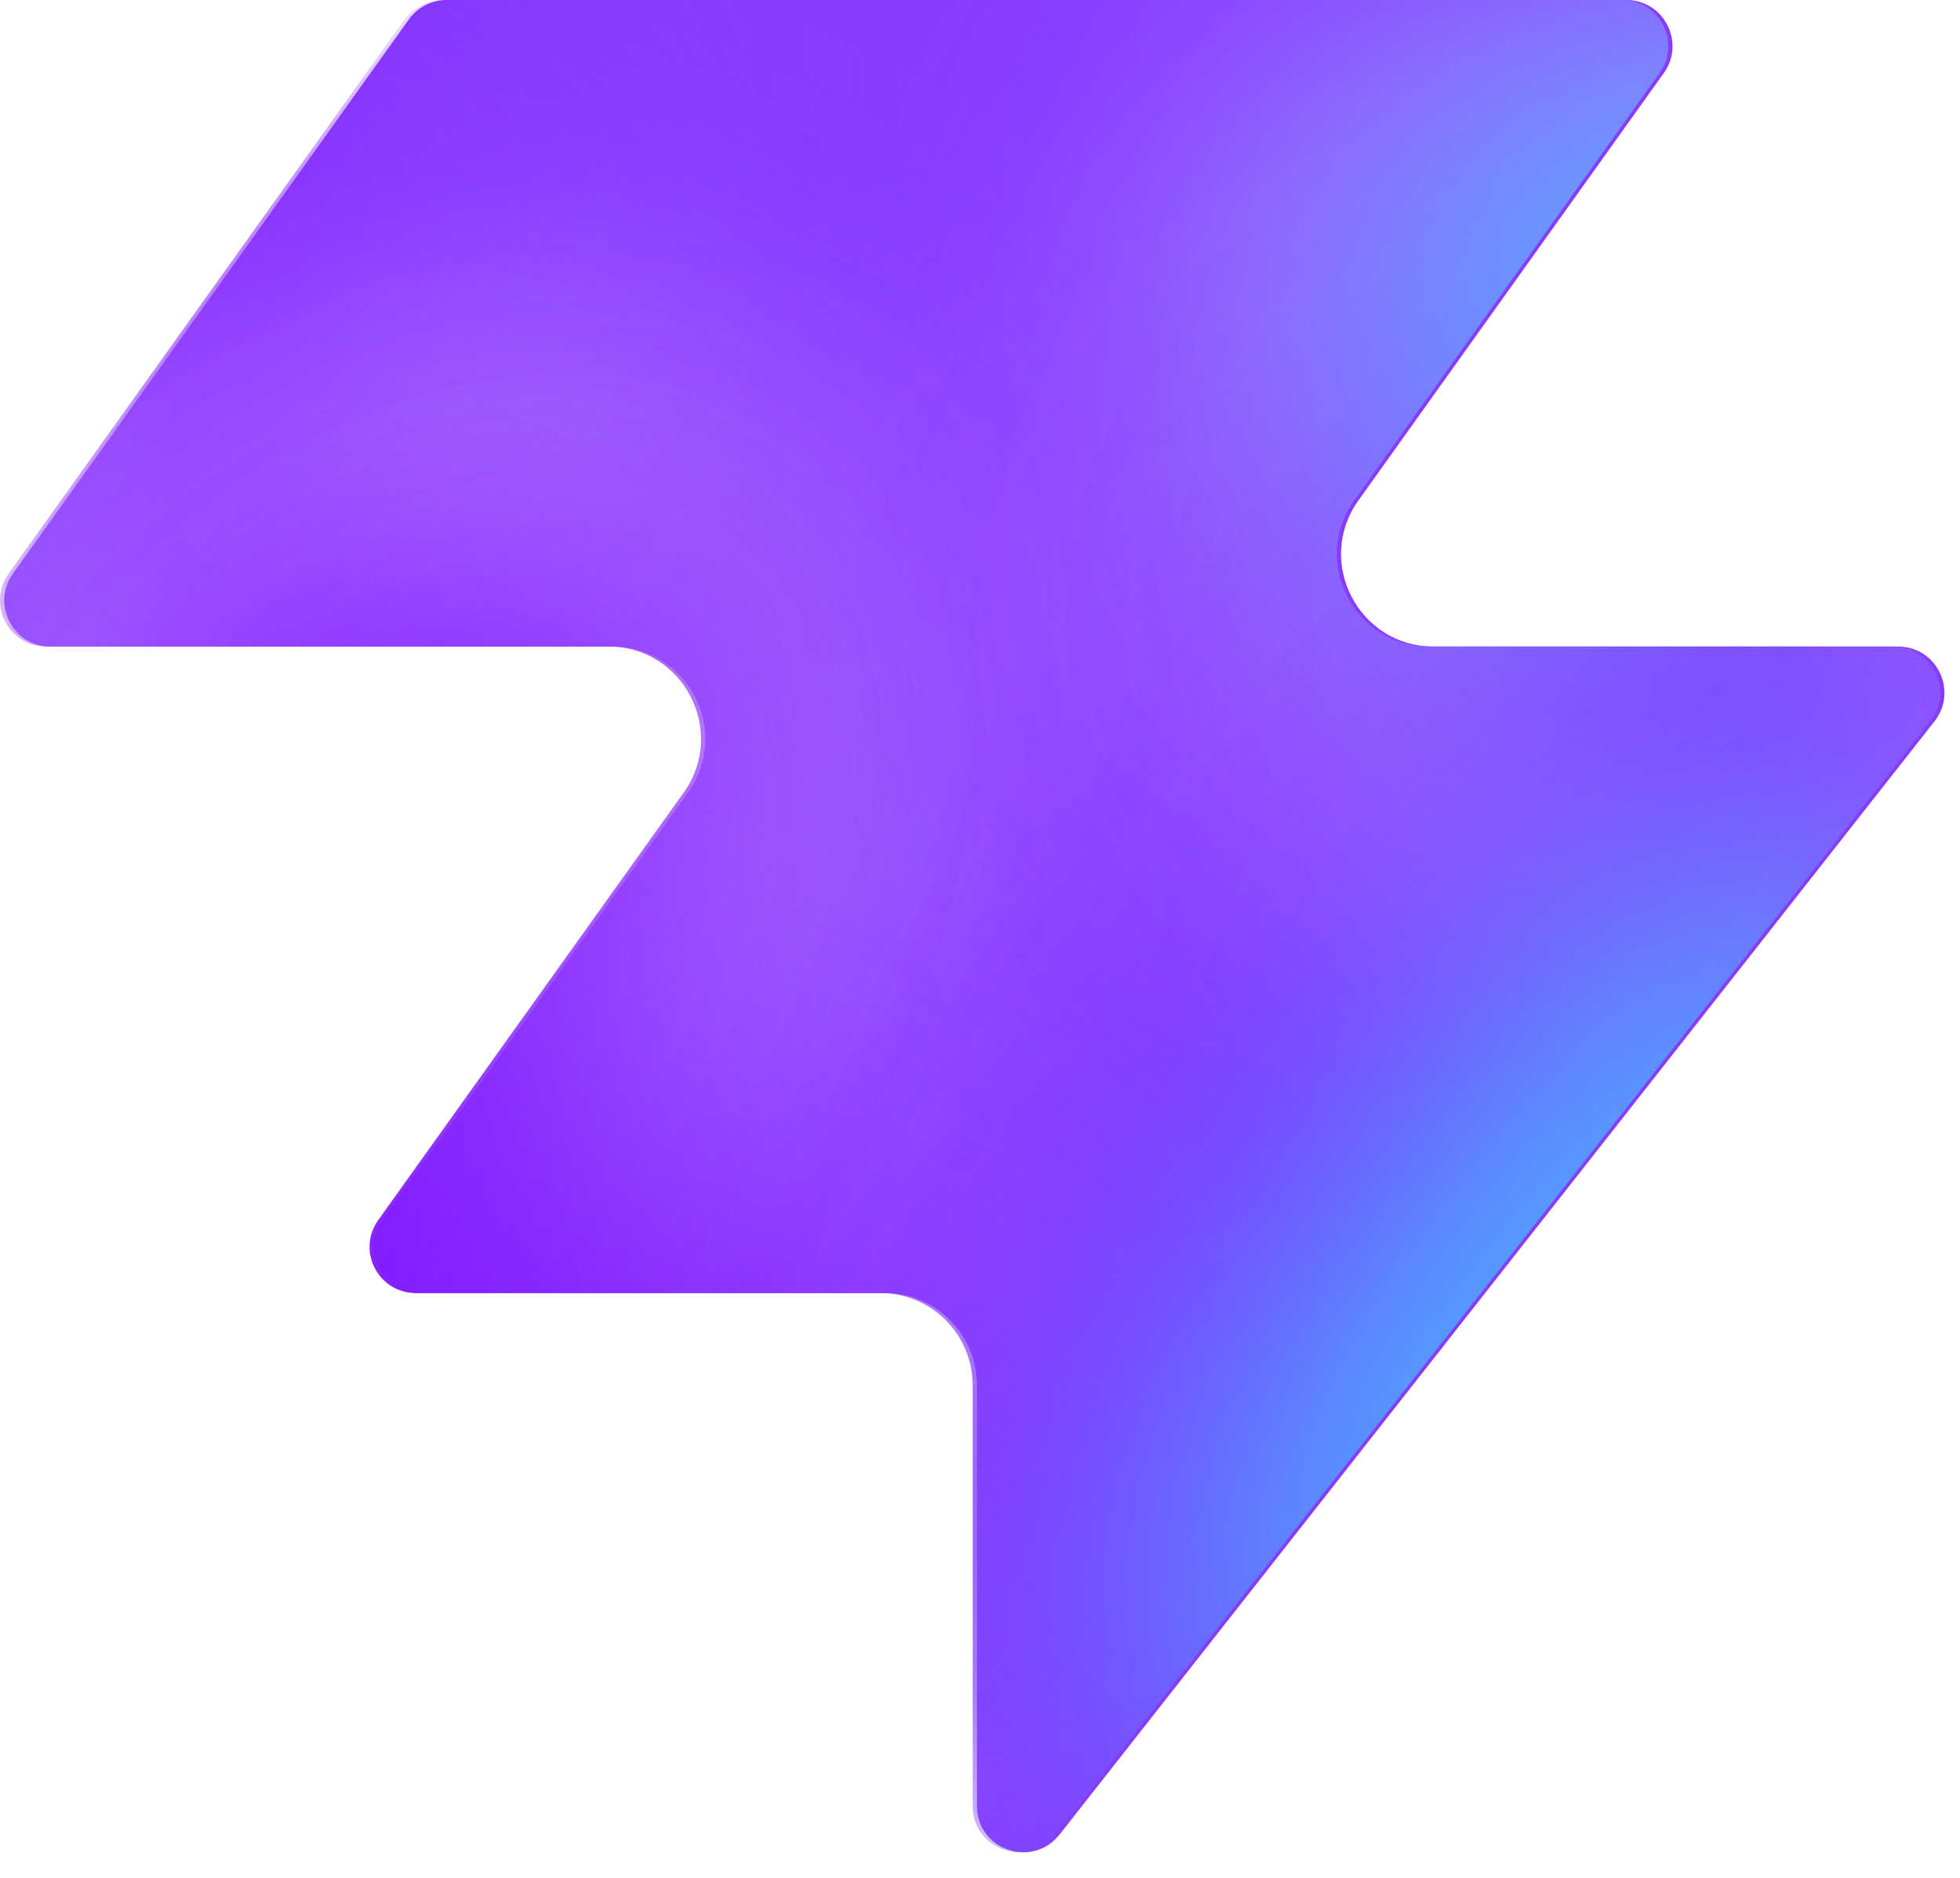
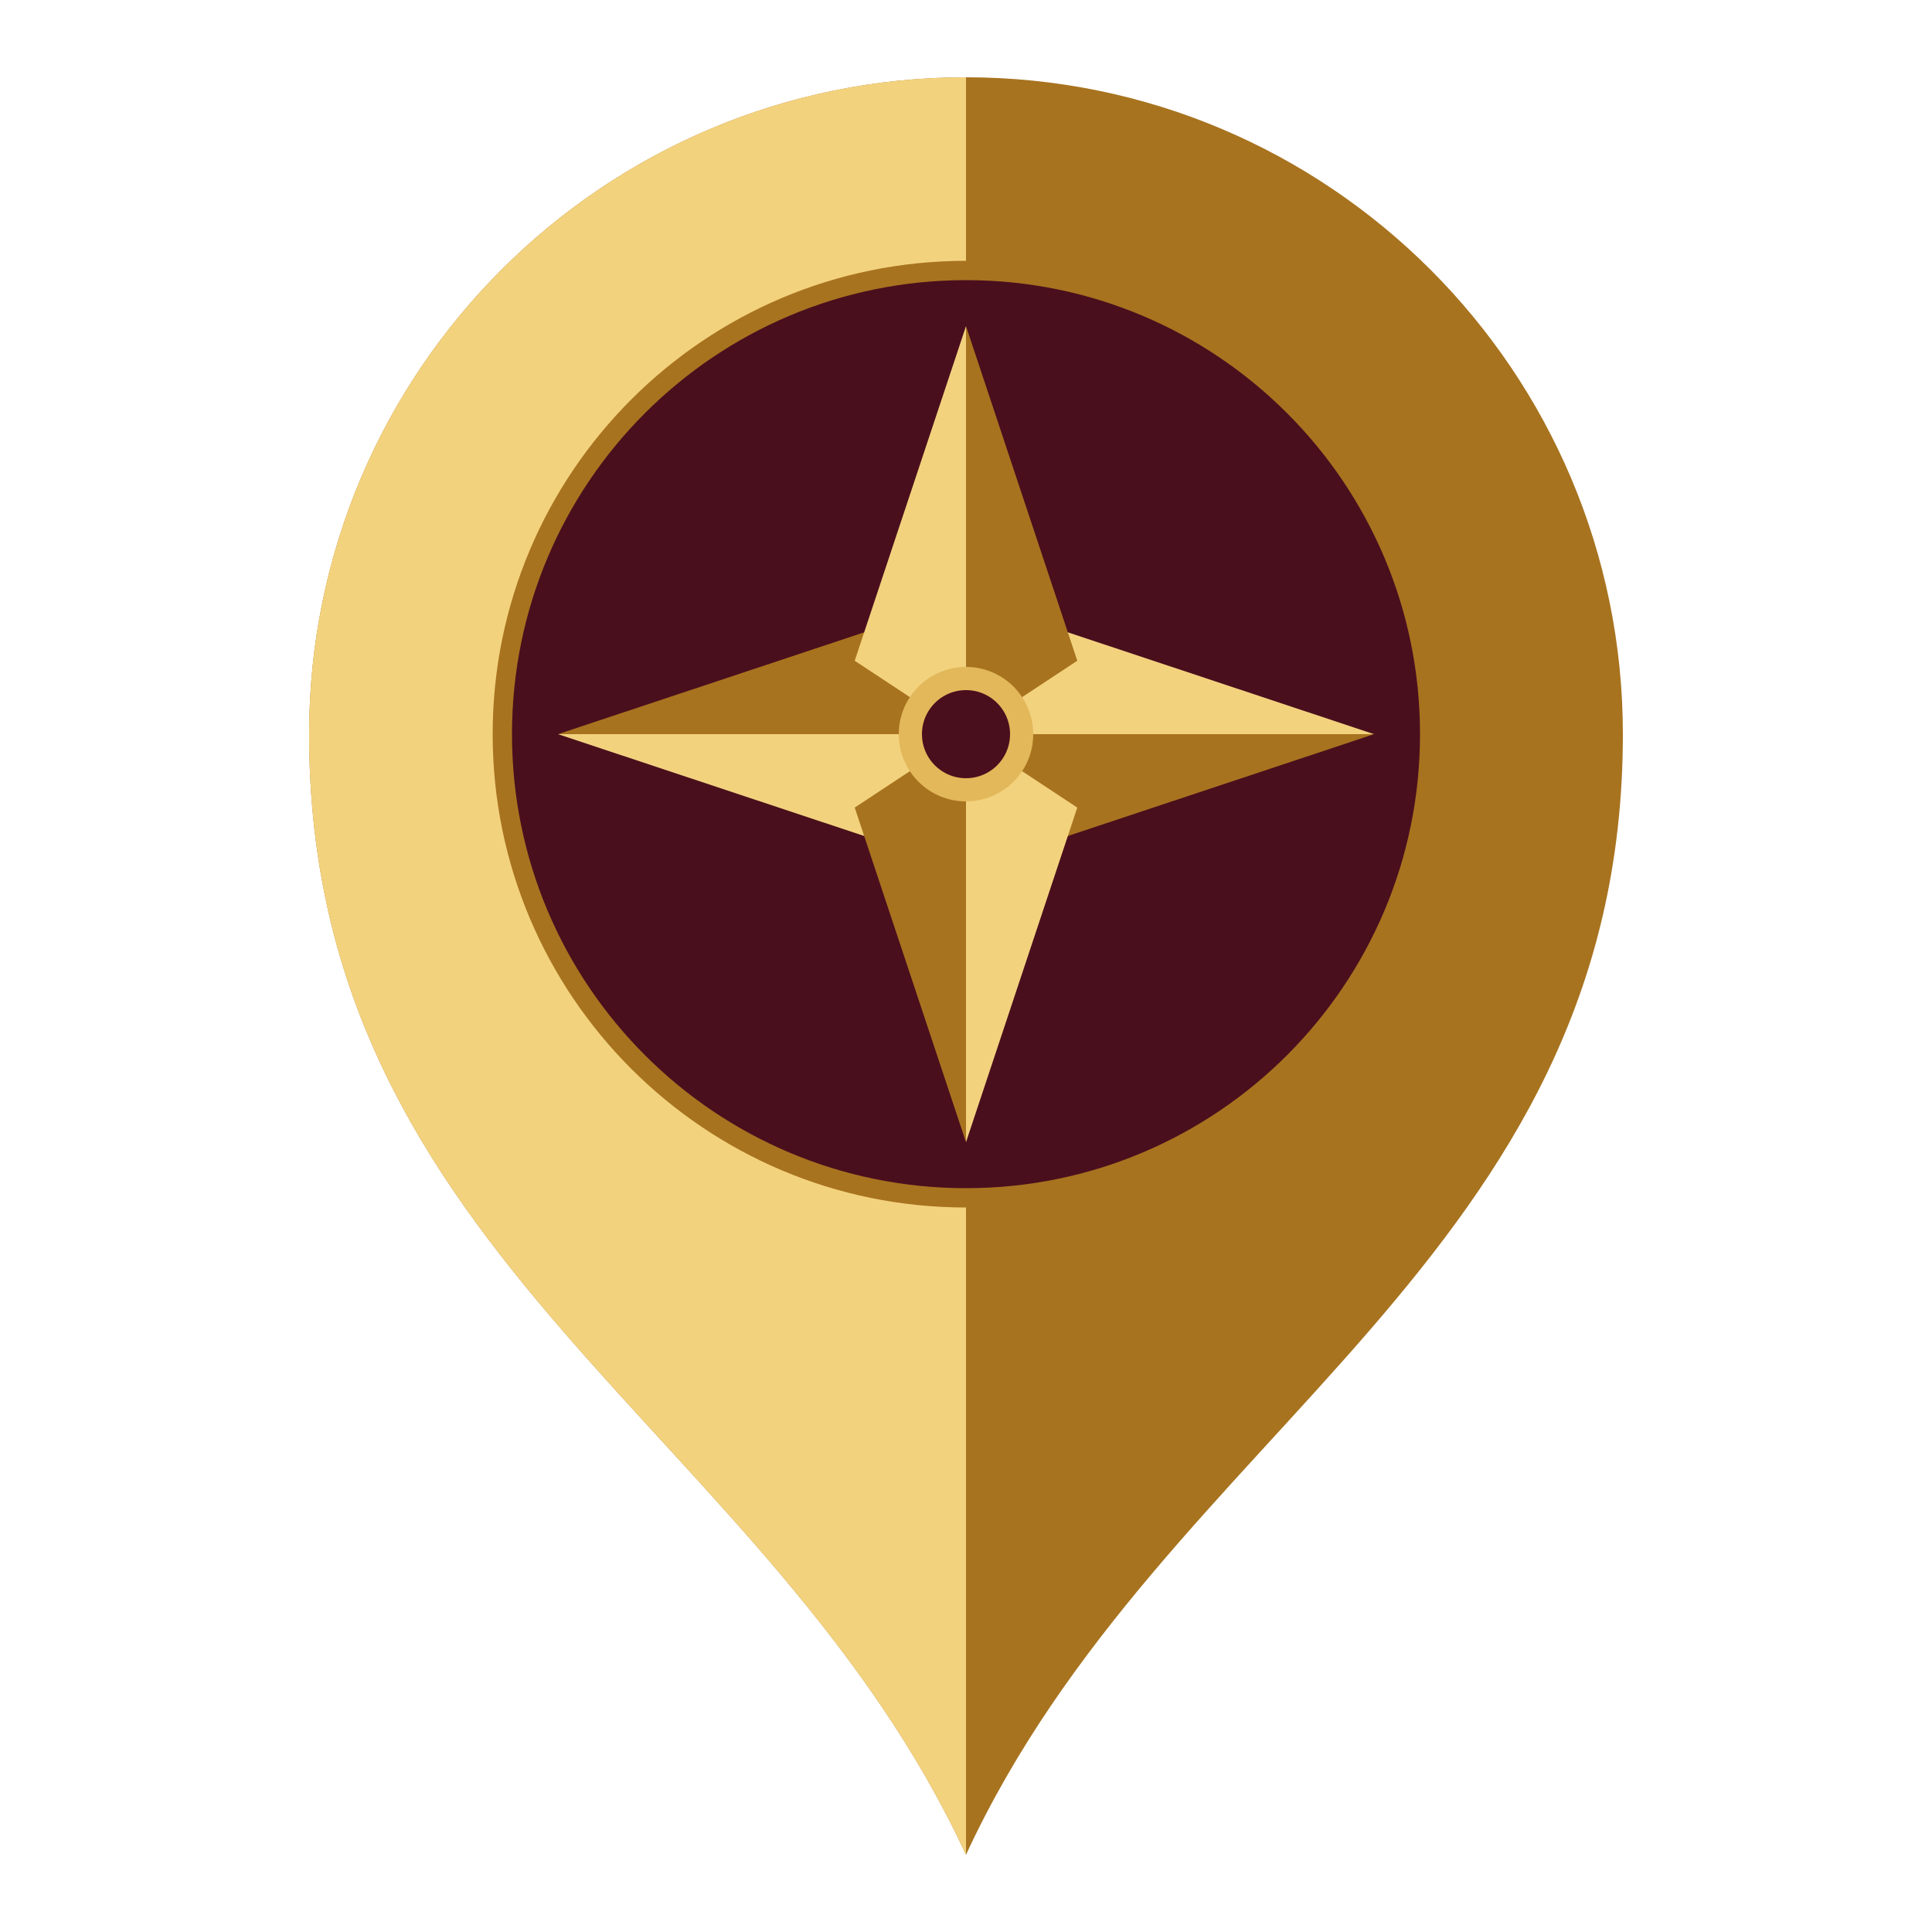
- <svg xmlns="http://www.w3.org/2000/svg" width="48" height="46" fill="none" viewBox="0 0 48 46">
-   <path fill="#863bff" d="M25.946 44.938c-.664.845-2.021.375-2.021-.698V33.937a2.26 2.26 0 0 0-2.262-2.262H10.287c-.92 0-1.456-1.04-.92-1.788l7.48-10.471c1.07-1.497 0-3.578-1.842-3.578H1.237c-.92 0-1.456-1.04-.92-1.788L10.013.474c.214-.297.556-.474.92-.474h28.894c.92 0 1.456 1.04.92 1.788l-7.48 10.471c-1.07 1.498 0 3.579 1.842 3.579h11.377c.943 0 1.473 1.088.89 1.83L25.947 44.94z" style="fill:#863bff;fill:color(display-p3 .525 .23 1);fill-opacity:1" />
-   <mask id="a" width="48" height="46" x="0" y="0" maskUnits="userSpaceOnUse" style="mask-type:alpha">
-     <path fill="#000" d="M25.842 44.938c-.664.844-2.021.375-2.021-.698V33.937a2.26 2.26 0 0 0-2.262-2.262H10.183c-.92 0-1.456-1.04-.92-1.788l7.48-10.471c1.07-1.498 0-3.579-1.842-3.579H1.133c-.92 0-1.456-1.04-.92-1.787L9.91.473c.214-.297.556-.474.92-.474h28.894c.92 0 1.456 1.04.92 1.788l-7.48 10.471c-1.07 1.498 0 3.578 1.842 3.578h11.377c.943 0 1.473 1.088.89 1.832L25.843 44.94z" style="fill:#000;fill-opacity:1" />
-   </mask>
-   <g mask="url(#a)">
-     <g filter="url(#b)">
-       <ellipse cx="5.508" cy="14.704" fill="#ede6ff" rx="5.508" ry="14.704" style="fill:#ede6ff;fill:color(display-p3 .927 .903 1);fill-opacity:1" transform="matrix(.00324 1 1 -.00324 -4.47 31.516)" />
-     </g>
-     <g filter="url(#c)">
-       <ellipse cx="10.399" cy="29.851" fill="#ede6ff" rx="10.399" ry="29.851" style="fill:#ede6ff;fill:color(display-p3 .927 .903 1);fill-opacity:1" transform="matrix(.00324 1 1 -.00324 -39.328 7.883)" />
-     </g>
-     <g filter="url(#d)">
-       <ellipse cx="5.508" cy="30.487" fill="#7e14ff" rx="5.508" ry="30.487" style="fill:#7e14ff;fill:color(display-p3 .492 .077 1);fill-opacity:1" transform="rotate(89.814 -25.913 -14.639)scale(1 -1)" />
-     </g>
-     <g filter="url(#e)">
-       <ellipse cx="5.508" cy="30.599" fill="#7e14ff" rx="5.508" ry="30.599" style="fill:#7e14ff;fill:color(display-p3 .492 .077 1);fill-opacity:1" transform="rotate(89.814 -32.644 -3.334)scale(1 -1)" />
-     </g>
-     <g filter="url(#f)">
-       <ellipse cx="5.508" cy="30.599" fill="#7e14ff" rx="5.508" ry="30.599" style="fill:#7e14ff;fill:color(display-p3 .492 .077 1);fill-opacity:1" transform="matrix(.00324 1 1 -.00324 -34.34 30.47)" />
-     </g>
-     <g filter="url(#g)">
-       <ellipse cx="14.072" cy="22.078" fill="#ede6ff" rx="14.072" ry="22.078" style="fill:#ede6ff;fill:color(display-p3 .927 .903 1);fill-opacity:1" transform="rotate(93.35 24.506 48.493)scale(-1 1)" />
-     </g>
-     <g filter="url(#h)">
-       <ellipse cx="3.47" cy="21.501" fill="#7e14ff" rx="3.47" ry="21.501" style="fill:#7e14ff;fill:color(display-p3 .492 .077 1);fill-opacity:1" transform="rotate(89.009 28.708 47.59)scale(-1 1)" />
-     </g>
-     <g filter="url(#i)">
-       <ellipse cx="3.47" cy="21.501" fill="#7e14ff" rx="3.47" ry="21.501" style="fill:#7e14ff;fill:color(display-p3 .492 .077 1);fill-opacity:1" transform="rotate(89.009 28.708 47.59)scale(-1 1)" />
-     </g>
-     <g filter="url(#j)">
-       <ellipse cx=".387" cy="8.972" fill="#7e14ff" rx="4.407" ry="29.108" style="fill:#7e14ff;fill:color(display-p3 .492 .077 1);fill-opacity:1" transform="rotate(39.51 .387 8.972)" />
-     </g>
-     <g filter="url(#k)">
-       <ellipse cx="47.523" cy="-6.092" fill="#7e14ff" rx="4.407" ry="29.108" style="fill:#7e14ff;fill:color(display-p3 .492 .077 1);fill-opacity:1" transform="rotate(37.892 47.523 -6.092)" />
-     </g>
-     <g filter="url(#l)">
-       <ellipse cx="41.412" cy="6.333" fill="#47bfff" rx="5.971" ry="9.665" style="fill:#47bfff;fill:color(display-p3 .28 .748 1);fill-opacity:1" transform="rotate(37.892 41.412 6.333)" />
-     </g>
-     <g filter="url(#m)">
-       <ellipse cx="-1.879" cy="38.332" fill="#7e14ff" rx="4.407" ry="29.108" style="fill:#7e14ff;fill:color(display-p3 .492 .077 1);fill-opacity:1" transform="rotate(37.892 -1.88 38.332)" />
-     </g>
-     <g filter="url(#n)">
-       <ellipse cx="-1.879" cy="38.332" fill="#7e14ff" rx="4.407" ry="29.108" style="fill:#7e14ff;fill:color(display-p3 .492 .077 1);fill-opacity:1" transform="rotate(37.892 -1.88 38.332)" />
-     </g>
-     <g filter="url(#o)">
-       <ellipse cx="35.651" cy="29.907" fill="#7e14ff" rx="4.407" ry="29.108" style="fill:#7e14ff;fill:color(display-p3 .492 .077 1);fill-opacity:1" transform="rotate(37.892 35.651 29.907)" />
-     </g>
-     <g filter="url(#p)">
-       <ellipse cx="38.418" cy="32.4" fill="#47bfff" rx="5.971" ry="15.297" style="fill:#47bfff;fill:color(display-p3 .28 .748 1);fill-opacity:1" transform="rotate(37.892 38.418 32.4)" />
-     </g>
-   </g>
-   <defs>
-     <filter id="b" width="60.045" height="41.654" x="-19.77" y="16.149" color-interpolation-filters="sRGB" filterUnits="userSpaceOnUse">
-       <feFlood flood-opacity="0" result="BackgroundImageFix" />
-       <feBlend in="SourceGraphic" in2="BackgroundImageFix" result="shape" />
-       <feGaussianBlur result="effect1_foregroundBlur_2002_17158" stdDeviation="7.659" />
-     </filter>
-     <filter id="c" width="90.34" height="51.437" x="-54.613" y="-7.533" color-interpolation-filters="sRGB" filterUnits="userSpaceOnUse">
-       <feFlood flood-opacity="0" result="BackgroundImageFix" />
-       <feBlend in="SourceGraphic" in2="BackgroundImageFix" result="shape" />
-       <feGaussianBlur result="effect1_foregroundBlur_2002_17158" stdDeviation="7.659" />
-     </filter>
-     <filter id="d" width="79.355" height="29.4" x="-49.64" y="2.03" color-interpolation-filters="sRGB" filterUnits="userSpaceOnUse">
-       <feFlood flood-opacity="0" result="BackgroundImageFix" />
-       <feBlend in="SourceGraphic" in2="BackgroundImageFix" result="shape" />
-       <feGaussianBlur result="effect1_foregroundBlur_2002_17158" stdDeviation="4.596" />
-     </filter>
-     <filter id="e" width="79.579" height="29.4" x="-45.045" y="20.029" color-interpolation-filters="sRGB" filterUnits="userSpaceOnUse">
-       <feFlood flood-opacity="0" result="BackgroundImageFix" />
-       <feBlend in="SourceGraphic" in2="BackgroundImageFix" result="shape" />
-       <feGaussianBlur result="effect1_foregroundBlur_2002_17158" stdDeviation="4.596" />
-     </filter>
-     <filter id="f" width="79.579" height="29.4" x="-43.513" y="21.178" color-interpolation-filters="sRGB" filterUnits="userSpaceOnUse">
-       <feFlood flood-opacity="0" result="BackgroundImageFix" />
-       <feBlend in="SourceGraphic" in2="BackgroundImageFix" result="shape" />
-       <feGaussianBlur result="effect1_foregroundBlur_2002_17158" stdDeviation="4.596" />
-     </filter>
-     <filter id="g" width="74.749" height="58.852" x="15.756" y="-17.901" color-interpolation-filters="sRGB" filterUnits="userSpaceOnUse">
-       <feFlood flood-opacity="0" result="BackgroundImageFix" />
-       <feBlend in="SourceGraphic" in2="BackgroundImageFix" result="shape" />
-       <feGaussianBlur result="effect1_foregroundBlur_2002_17158" stdDeviation="7.659" />
-     </filter>
-     <filter id="h" width="61.377" height="25.362" x="23.548" y="2.284" color-interpolation-filters="sRGB" filterUnits="userSpaceOnUse">
-       <feFlood flood-opacity="0" result="BackgroundImageFix" />
-       <feBlend in="SourceGraphic" in2="BackgroundImageFix" result="shape" />
-       <feGaussianBlur result="effect1_foregroundBlur_2002_17158" stdDeviation="4.596" />
-     </filter>
-     <filter id="i" width="61.377" height="25.362" x="23.548" y="2.284" color-interpolation-filters="sRGB" filterUnits="userSpaceOnUse">
-       <feFlood flood-opacity="0" result="BackgroundImageFix" />
-       <feBlend in="SourceGraphic" in2="BackgroundImageFix" result="shape" />
-       <feGaussianBlur result="effect1_foregroundBlur_2002_17158" stdDeviation="4.596" />
-     </filter>
-     <filter id="j" width="56.045" height="63.649" x="-27.636" y="-22.853" color-interpolation-filters="sRGB" filterUnits="userSpaceOnUse">
-       <feFlood flood-opacity="0" result="BackgroundImageFix" />
-       <feBlend in="SourceGraphic" in2="BackgroundImageFix" result="shape" />
-       <feGaussianBlur result="effect1_foregroundBlur_2002_17158" stdDeviation="4.596" />
-     </filter>
-     <filter id="k" width="54.814" height="64.646" x="20.116" y="-38.415" color-interpolation-filters="sRGB" filterUnits="userSpaceOnUse">
-       <feFlood flood-opacity="0" result="BackgroundImageFix" />
-       <feBlend in="SourceGraphic" in2="BackgroundImageFix" result="shape" />
-       <feGaussianBlur result="effect1_foregroundBlur_2002_17158" stdDeviation="4.596" />
-     </filter>
-     <filter id="l" width="33.541" height="35.313" x="24.641" y="-11.323" color-interpolation-filters="sRGB" filterUnits="userSpaceOnUse">
-       <feFlood flood-opacity="0" result="BackgroundImageFix" />
-       <feBlend in="SourceGraphic" in2="BackgroundImageFix" result="shape" />
-       <feGaussianBlur result="effect1_foregroundBlur_2002_17158" stdDeviation="4.596" />
-     </filter>
-     <filter id="m" width="54.814" height="64.646" x="-29.286" y="6.009" color-interpolation-filters="sRGB" filterUnits="userSpaceOnUse">
-       <feFlood flood-opacity="0" result="BackgroundImageFix" />
-       <feBlend in="SourceGraphic" in2="BackgroundImageFix" result="shape" />
-       <feGaussianBlur result="effect1_foregroundBlur_2002_17158" stdDeviation="4.596" />
-     </filter>
-     <filter id="n" width="54.814" height="64.646" x="-29.286" y="6.009" color-interpolation-filters="sRGB" filterUnits="userSpaceOnUse">
-       <feFlood flood-opacity="0" result="BackgroundImageFix" />
-       <feBlend in="SourceGraphic" in2="BackgroundImageFix" result="shape" />
-       <feGaussianBlur result="effect1_foregroundBlur_2002_17158" stdDeviation="4.596" />
-     </filter>
-     <filter id="o" width="54.814" height="64.646" x="8.244" y="-2.416" color-interpolation-filters="sRGB" filterUnits="userSpaceOnUse">
-       <feFlood flood-opacity="0" result="BackgroundImageFix" />
-       <feBlend in="SourceGraphic" in2="BackgroundImageFix" result="shape" />
-       <feGaussianBlur result="effect1_foregroundBlur_2002_17158" stdDeviation="4.596" />
-     </filter>
-     <filter id="p" width="39.409" height="43.623" x="18.713" y="10.588" color-interpolation-filters="sRGB" filterUnits="userSpaceOnUse">
-       <feFlood flood-opacity="0" result="BackgroundImageFix" />
-       <feBlend in="SourceGraphic" in2="BackgroundImageFix" result="shape" />
-       <feGaussianBlur result="effect1_foregroundBlur_2002_17158" stdDeviation="4.596" />
-     </filter>
-   </defs>
+ <svg xmlns="http://www.w3.org/2000/svg" viewBox="0 0 100 100">
+   <clipPath id="l">
+     <rect x="14" y="0" width="36" height="100" />
+   </clipPath>
+   <path d="M50 96C39.80 73.96 16 65.20 16 38A34 34 0 1 1 84 38C84 65.20 60.20 73.96 50 96Z" fill="#a8731f" />
+   <path d="M50 96C39.80 73.96 16 65.20 16 38A34 34 0 1 1 84 38C84 65.20 60.20 73.96 50 96Z" fill="#f3d27e" clip-path="url(#l)" />
+   <circle cx="50" cy="38" r="24" fill="#4a0f1d" stroke="#a8731f" stroke-width="1" />
+   <path d="M50 38L53.80 32.24L71.12 38.00Z" fill="#f3d27e" />
+   <path d="M50 38L53.80 43.76L71.12 38.00Z" fill="#a8731f" />
+   <path d="M50 38L46.20 43.76L28.88 38.00Z" fill="#f3d27e" />
+   <path d="M50 38L46.20 32.24L28.88 38.00Z" fill="#a8731f" />
+   <path d="M50 38L55.76 41.80L50.00 59.12Z" fill="#f3d27e" />
+   <path d="M50 38L44.24 41.80L50.00 59.12Z" fill="#a8731f" />
+   <path d="M50 38L44.24 34.20L50.00 16.88Z" fill="#f3d27e" />
+   <path d="M50 38L55.76 34.20L50.00 16.88Z" fill="#a8731f" />
+   <circle cx="50" cy="38" r="2.88" fill="#4a0f1d" stroke="#e2b85a" stroke-width="1.2" />
</svg>
